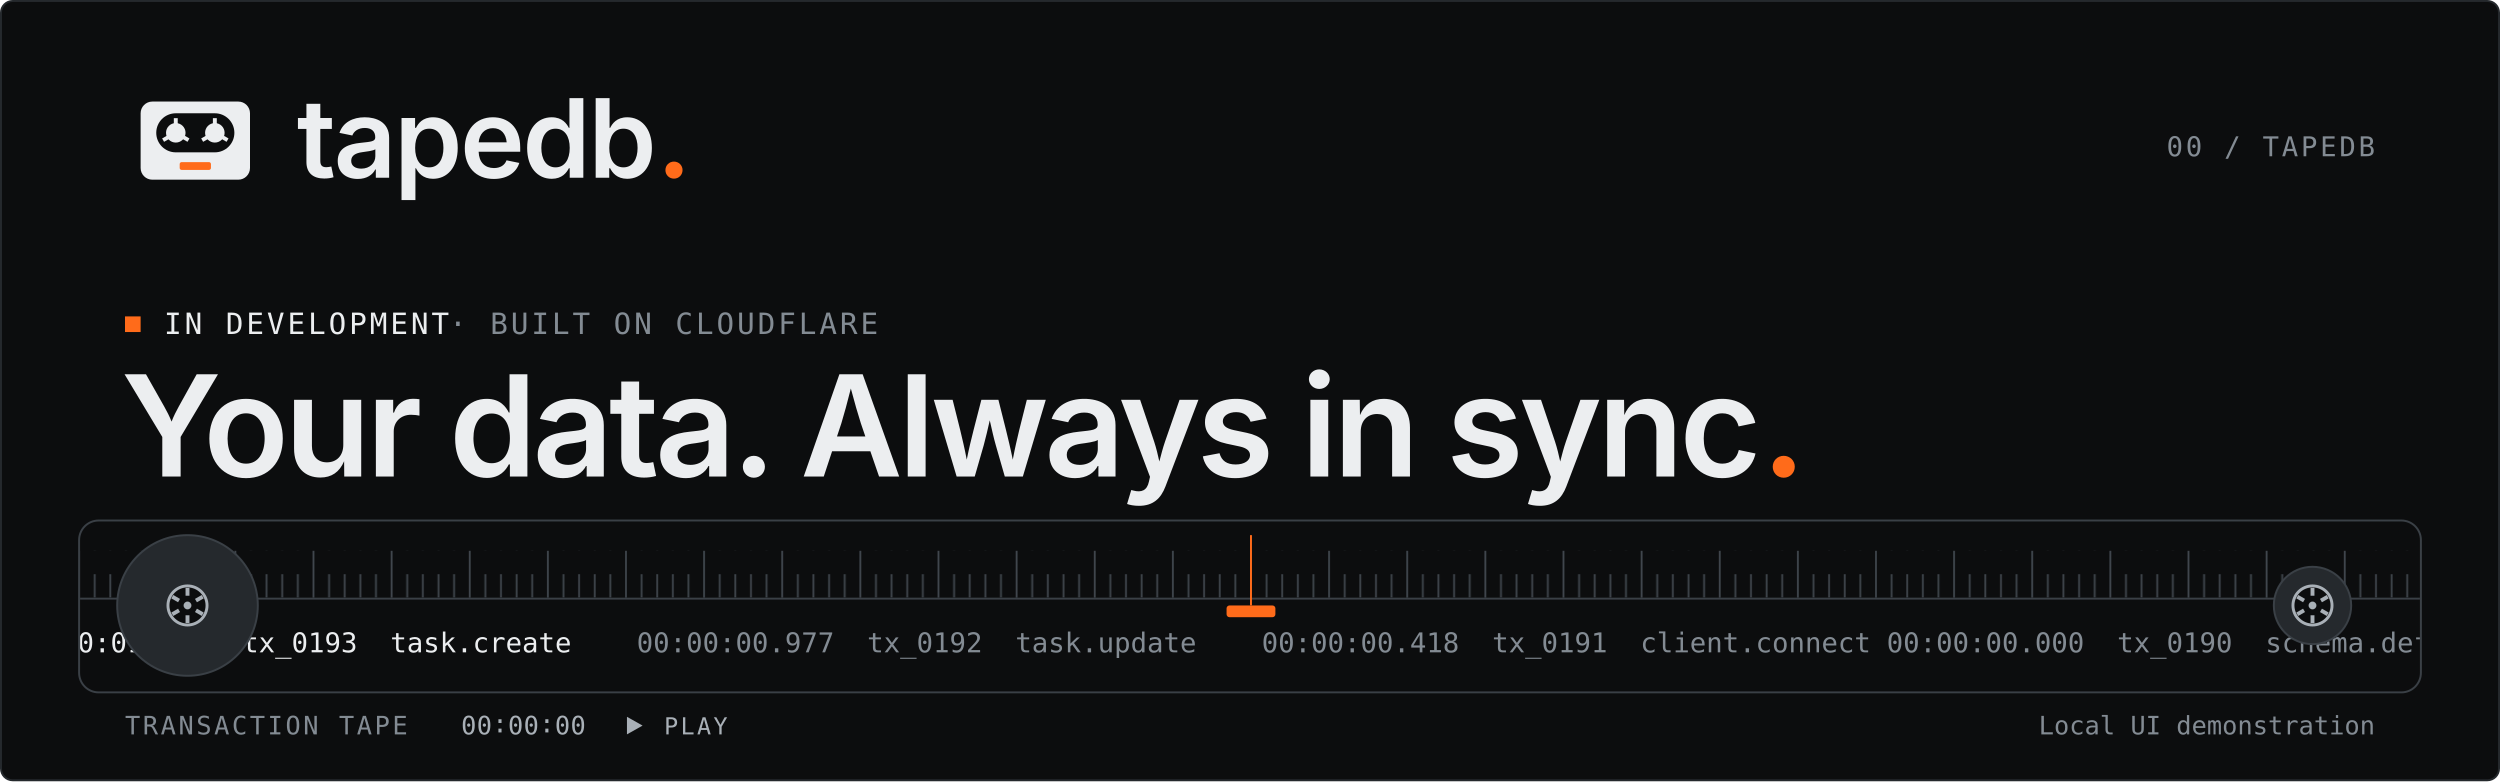
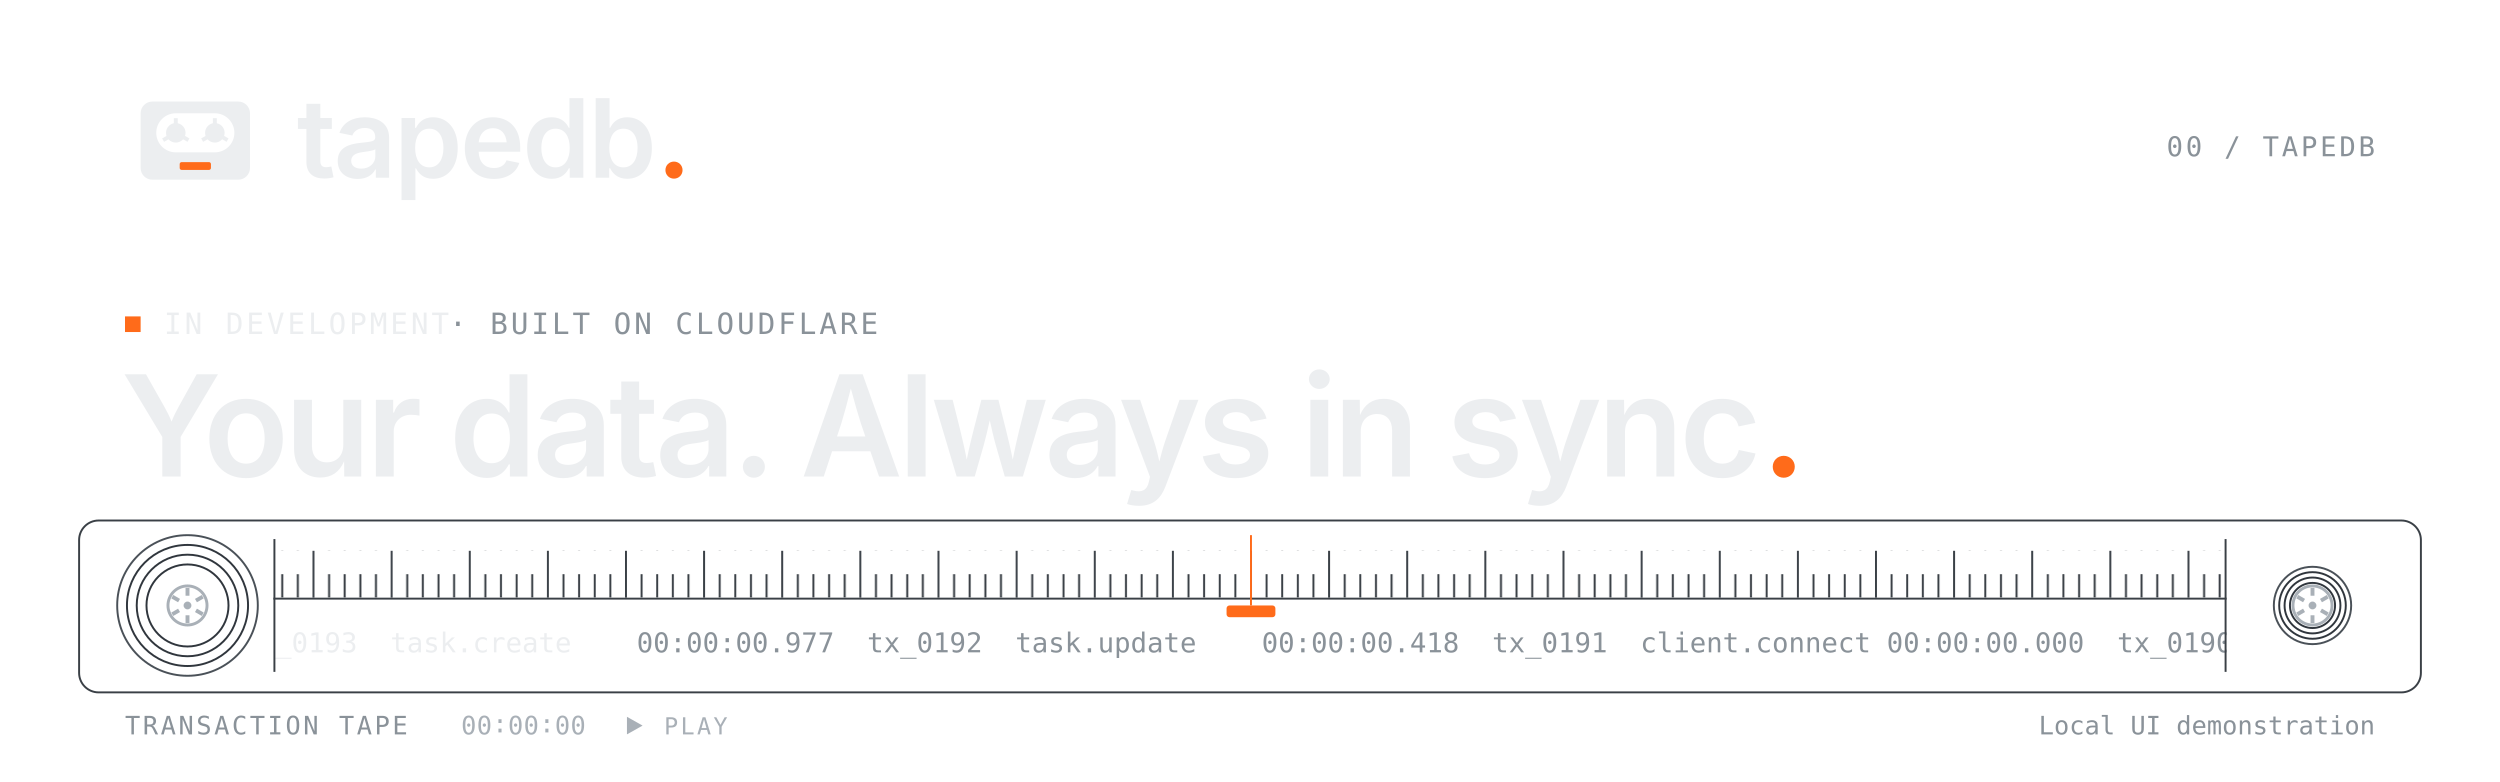
<svg xmlns="http://www.w3.org/2000/svg" viewBox="0 0 1280 400" width="1280" height="400" role="img" aria-labelledby="banner-title banner-desc">
  <style>
    .mono{font-family:ui-monospace, SFMono-Regular, Menlo, Consolas, monospace}
    .sans{font-family:system-ui, -apple-system, 'Segoe UI', sans-serif}
    .tc{white-space:pre}
    .hub{animation:tp-hub 4s linear infinite}
    .hub-a{transform-origin:90px 68px}
    .hub-b{transform-origin:110px 68px}
    .dhub{animation:deck-hub 32s linear infinite}
    .dhub-l{transform-origin:96px 310px}
    .dhub-r{transform-origin:1184px 310px}
    .pack-l{transform-origin:96px 310px;animation:pack-l 32s linear infinite}
    .pack-r{transform-origin:1184px 310px;animation:pack-r 32s linear infinite}
    .tape{animation:tape 32s linear infinite}
    .lamp{animation:lamp 32s step-end infinite}
    .tr-play{animation:tr-play 32s step-end infinite}
    .tr-rew{animation:tr-rew 32s step-end infinite}
    .sec1{animation:roll10 10s steps(10,end) infinite}
    .sec10{animation:roll6 60s steps(6,end) infinite}
    .min1{animation:roll10 600s steps(10,end) infinite}
    @keyframes tp-hub{to{transform:rotate(360deg)}}
    @keyframes deck-hub{0%{transform:rotate(0deg)}95.312%{transform:rotate(2790deg)}100%{transform:rotate(1440deg)}}
    @keyframes pack-l{0%{transform:scale(1)}95.312%{transform:scale(0.55);animation-timing-function:steps(4,end)}100%{transform:scale(1)}}
    @keyframes pack-r{0%{transform:scale(1)}95.312%{transform:scale(1.8182);animation-timing-function:steps(4,end)}100%{transform:scale(1)}}
    @keyframes tape{0%{transform:translateX(0)}95.312%{transform:translateX(1220px)}100%{transform:translateX(0)}}
    @keyframes lamp{0%{fill-opacity:0}1.562%{fill-opacity:1}3.125%{fill-opacity:0}4.688%,100%{fill-opacity:1}}
    @keyframes tr-play{0%{opacity:1}95.312%{opacity:0}100%{opacity:1}}
    @keyframes tr-rew{0%{opacity:0}95.312%{opacity:1}100%{opacity:0}}
    @keyframes roll10{from{transform:translateY(0)}to{transform:translateY(-200px)}}
    @keyframes roll6{from{transform:translateY(0)}to{transform:translateY(-120px)}}
    @media (prefers-reduced-motion: reduce){*{animation:none!important}}
  </style>
  <defs>
    <pattern id="banner-ticks" x="0" y="282" width="40" height="24" patternUnits="userSpaceOnUse">
      <line x1="0.5" y1="0" x2="0.5" y2="24" stroke="#3A4046" stroke-width="1" />
      <line x1="8.5" y1="12" x2="8.5" y2="24" stroke="#3A4046" stroke-width="1" />
      <line x1="16.5" y1="12" x2="16.5" y2="24" stroke="#3A4046" stroke-width="1" />
      <line x1="24.5" y1="12" x2="24.5" y2="24" stroke="#3A4046" stroke-width="1" />
      <line x1="32.5" y1="12" x2="32.5" y2="24" stroke="#3A4046" stroke-width="1" />
    </pattern>
    <clipPath id="banner-window">
      <rect x="41" y="267" width="1198" height="87" rx="9.5" />
    </clipPath>
+     <clipPath id="banner-run">
+       <rect x="140" y="267" width="1000" height="87" />
+     </clipPath>
    <clipPath id="banner-counter">
      <rect x="230" y="362" width="76" height="18" />
    </clipPath>
  </defs>
-   <rect x="0.5" y="0.5" width="1279" height="399" rx="6" fill="#0C0D0E" stroke="#25292D" stroke-width="1" />
  <path fill="#ECEEF0" fill-rule="evenodd" d="M78 52H122A6 6 0 0 1 128 58V86A6 6 0 0 1 122 92H78A6 6 0 0 1 72 86V58A6 6 0 0 1 78 52ZM90 58H110A10 10 0 0 1 110 78H90A10 10 0 0 1 90 58Z" />
  <g class="hub hub-a" fill="#ECEEF0">
    <circle cx="90" cy="68" r="5" />
    <rect x="89" y="60.5" width="2" height="3.5" />
    <rect x="89" y="60.5" width="2" height="3.5" transform="rotate(120 90 68)" />
    <rect x="89" y="60.5" width="2" height="3.5" transform="rotate(240 90 68)" />
  </g>
  <g class="hub hub-b" fill="#ECEEF0">
    <circle cx="110" cy="68" r="5" />
    <rect x="109" y="60.5" width="2" height="3.5" />
    <rect x="109" y="60.5" width="2" height="3.5" transform="rotate(120 110 68)" />
    <rect x="109" y="60.5" width="2" height="3.5" transform="rotate(240 110 68)" />
  </g>
  <rect x="92" y="83" width="16" height="4" rx="1" fill="#FF6B1A" />
  <text x="152" y="91" class="sans" font-size="56" font-weight="600" letter-spacing="-1.2" fill="#ECEEF0">tapedb<tspan class="lamp" fill="#FF6B1A">.</tspan>
  </text>
-   <text x="1216" y="80" text-anchor="end" class="mono" font-size="14" letter-spacing="1.4" fill="#838B93">00 / TAPEDB</text>
+   <text x="1216" y="80" text-anchor="end" class="mono" font-size="14" letter-spacing="1.4" fill="#8A9299">00 / TAPEDB</text>
  <rect x="64" y="162" width="8" height="8" fill="#FF6B1A" />
-   <text x="84" y="171" class="mono" font-size="15" letter-spacing="1.5" fill="#ECEEF0">IN DEVELOPMENT<tspan fill="#838B93"> · BUILT ON CLOUDFLARE</tspan>
+   <text x="84" y="171" class="mono" font-size="15" letter-spacing="1.5" fill="#ECEEF0">IN DEVELOPMENT<tspan fill="#8A9299"> · BUILT ON CLOUDFLARE</tspan>
  </text>
  <text x="62" y="244" class="sans" font-size="72" font-weight="600" letter-spacing="-2.2" fill="#ECEEF0">Your data. Always in sync<tspan fill="#FF6B1A">.</tspan>
  </text>
  <g clip-path="url(#banner-window)">
-     <g class="tape">
-       <rect x="-1280" y="282" width="2560" height="24" fill="url(#banner-ticks)" />
-       <g class="mono tc" font-size="14" fill="#838B93" xml:space="preserve">
-         <text x="-1274" y="334" fill="#ECEEF0">00:00:01.204  tx_0193  task.create</text>
-         <text x="-954" y="334">00:00:00.977  tx_0192  task.update</text>
-         <text x="-634" y="334">00:00:00.418  tx_0191  client.connect</text>
-         <text x="-314" y="334">00:00:00.000  tx_0190  schema.define</text>
-         <text x="6" y="334" fill="#ECEEF0">00:00:01.204  tx_0193  task.create</text>
-         <text x="326" y="334">00:00:00.977  tx_0192  task.update</text>
-         <text x="646" y="334">00:00:00.418  tx_0191  client.connect</text>
-         <text x="966" y="334">00:00:00.000  tx_0190  schema.define</text>
+     <g clip-path="url(#banner-run)">
+       <g class="tape">
+         <rect x="-1280" y="282" width="2560" height="24" fill="url(#banner-ticks)" />
+         <g class="mono tc" font-size="14" fill="#8A9299" xml:space="preserve">
+           <text x="-1274" y="334" fill="#ECEEF0">00:00:01.204  tx_0193  task.create</text>
+           <text x="-954" y="334">00:00:00.977  tx_0192  task.update</text>
+           <text x="-634" y="334">00:00:00.418  tx_0191  client.connect</text>
+           <text x="-314" y="334">00:00:00.000  tx_0190  schema.define</text>
+           <text x="6" y="334" fill="#ECEEF0">00:00:01.204  tx_0193  task.create</text>
+           <text x="326" y="334">00:00:00.977  tx_0192  task.update</text>
+           <text x="646" y="334">00:00:00.418  tx_0191  client.connect</text>
+           <text x="966" y="334">00:00:00.000  tx_0190  schema.define</text>
+         </g>
      </g>
+       <line x1="140" y1="306.5" x2="1140" y2="306.5" stroke="#3A4046" stroke-width="1" />
    </g>
-     <line x1="41" y1="306.5" x2="1239" y2="306.5" stroke="#3A4046" stroke-width="1" />
-     <circle class="pack-l" cx="96" cy="310" r="36" fill="#25292D" stroke="#3A4046" stroke-width="1" vector-effect="non-scaling-stroke" />
-     <circle class="pack-r" cx="1184" cy="310" r="19.8" fill="#25292D" stroke="#3A4046" stroke-width="1" vector-effect="non-scaling-stroke" />
+     <line x1="140.5" y1="276" x2="140.5" y2="344" stroke="#3A4046" stroke-width="1" />
+     <line x1="1139.5" y1="276" x2="1139.5" y2="344" stroke="#3A4046" stroke-width="1" />
+     <g class="pack-l" fill="none" stroke-width="1">
+       <circle cx="96" cy="310" r="36" stroke="#4A5158" vector-effect="non-scaling-stroke" />
+       <circle cx="96" cy="310" r="31" stroke="#30363D" vector-effect="non-scaling-stroke" />
+       <circle cx="96" cy="310" r="26" stroke="#30363D" vector-effect="non-scaling-stroke" />
+       <circle cx="96" cy="310" r="21" stroke="#30363D" vector-effect="non-scaling-stroke" />
+     </g>
+     <g class="pack-r" fill="none" stroke-width="1">
+       <circle cx="1184" cy="310" r="19.8" stroke="#4A5158" vector-effect="non-scaling-stroke" />
+       <circle cx="1184" cy="310" r="17.05" stroke="#30363D" vector-effect="non-scaling-stroke" />
+       <circle cx="1184" cy="310" r="14.3" stroke="#30363D" vector-effect="non-scaling-stroke" />
+       <circle cx="1184" cy="310" r="11.55" stroke="#30363D" vector-effect="non-scaling-stroke" />
+     </g>
    <g class="dhub dhub-l">
-       <circle cx="96" cy="310" r="10" fill="#0C0D0E" stroke="#A9B0B7" stroke-width="1.5" />
+       <circle cx="96" cy="310" r="10" fill="none" stroke="#A9B0B7" stroke-width="1.5" />
      <g fill="#A9B0B7">
        <rect x="95" y="301" width="2" height="4" />
        <rect x="95" y="301" width="2" height="4" transform="rotate(60 96 310)" />
        <rect x="95" y="301" width="2" height="4" transform="rotate(120 96 310)" />
        <rect x="95" y="301" width="2" height="4" transform="rotate(180 96 310)" />
        <rect x="95" y="301" width="2" height="4" transform="rotate(240 96 310)" />
        <rect x="95" y="301" width="2" height="4" transform="rotate(300 96 310)" />
        <circle cx="96" cy="310" r="2" />
      </g>
    </g>
    <g class="dhub dhub-r">
-       <circle cx="1184" cy="310" r="10" fill="#0C0D0E" stroke="#A9B0B7" stroke-width="1.5" />
+       <circle cx="1184" cy="310" r="10" fill="none" stroke="#A9B0B7" stroke-width="1.5" />
      <g fill="#A9B0B7">
        <rect x="1183" y="301" width="2" height="4" />
        <rect x="1183" y="301" width="2" height="4" transform="rotate(60 1184 310)" />
        <rect x="1183" y="301" width="2" height="4" transform="rotate(120 1184 310)" />
        <rect x="1183" y="301" width="2" height="4" transform="rotate(180 1184 310)" />
        <rect x="1183" y="301" width="2" height="4" transform="rotate(240 1184 310)" />
        <rect x="1183" y="301" width="2" height="4" transform="rotate(300 1184 310)" />
        <circle cx="1184" cy="310" r="2" />
      </g>
    </g>
    <line x1="640.5" y1="274" x2="640.5" y2="310" stroke="#FF6B1A" stroke-width="1" />
    <rect x="628" y="310" width="25" height="6" rx="1.5" fill="#FF6B1A" />
  </g>
  <rect x="40.5" y="266.5" width="1199" height="88" rx="10" fill="none" stroke="#3A4046" stroke-width="1" />
-   <text x="64" y="376" class="mono" font-size="13" letter-spacing="1.3" fill="#838B93">TRANSACTION TAPE</text>
+   <text x="64" y="376" class="mono" font-size="13" letter-spacing="1.3" fill="#8A9299">TRANSACTION TAPE</text>
  <g clip-path="url(#banner-counter)" class="mono" font-size="13" fill="#A9B0B7" text-anchor="middle">
    <text x="240" y="376">0</text>
    <text x="248" y="376">0</text>
    <text x="256" y="375">:</text>
    <text x="264" y="376">0</text>
    <g class="min1">
      <text x="272" y="376">0</text>
      <text x="272" y="396">1</text>
      <text x="272" y="416">2</text>
      <text x="272" y="436">3</text>
      <text x="272" y="456">4</text>
      <text x="272" y="476">5</text>
      <text x="272" y="496">6</text>
      <text x="272" y="516">7</text>
      <text x="272" y="536">8</text>
      <text x="272" y="556">9</text>
    </g>
    <text x="280" y="375">:</text>
    <g class="sec10">
      <text x="288" y="376">0</text>
      <text x="288" y="396">1</text>
      <text x="288" y="416">2</text>
      <text x="288" y="436">3</text>
      <text x="288" y="456">4</text>
      <text x="288" y="476">5</text>
    </g>
    <g class="sec1">
      <text x="296" y="376">0</text>
      <text x="296" y="396">1</text>
      <text x="296" y="416">2</text>
      <text x="296" y="436">3</text>
      <text x="296" y="456">4</text>
      <text x="296" y="476">5</text>
      <text x="296" y="496">6</text>
      <text x="296" y="516">7</text>
      <text x="296" y="536">8</text>
      <text x="296" y="556">9</text>
    </g>
  </g>
  <g class="tr-play">
    <path d="M321 367L329 371.5L321 376Z" fill="#A9B0B7" />
    <text x="340" y="376" class="mono" font-size="12" letter-spacing="1.2" fill="#A9B0B7">PLAY</text>
  </g>
  <g class="tr-rew" opacity="0">
    <path d="M327 367.5L322.5 371.5L327 375.5M333 367.5L328.5 371.5L333 375.5" fill="none" stroke="#A9B0B7" stroke-width="1.5" />
    <text x="340" y="376" class="mono" font-size="12" letter-spacing="1.2" fill="#A9B0B7">REW</text>
  </g>
-   <text x="1216" y="376" text-anchor="end" class="mono" font-size="13" fill="#838B93">Local UI demonstration</text>
+   <text x="1216" y="376" text-anchor="end" class="mono" font-size="13" fill="#8A9299">Local UI demonstration</text>
</svg>
